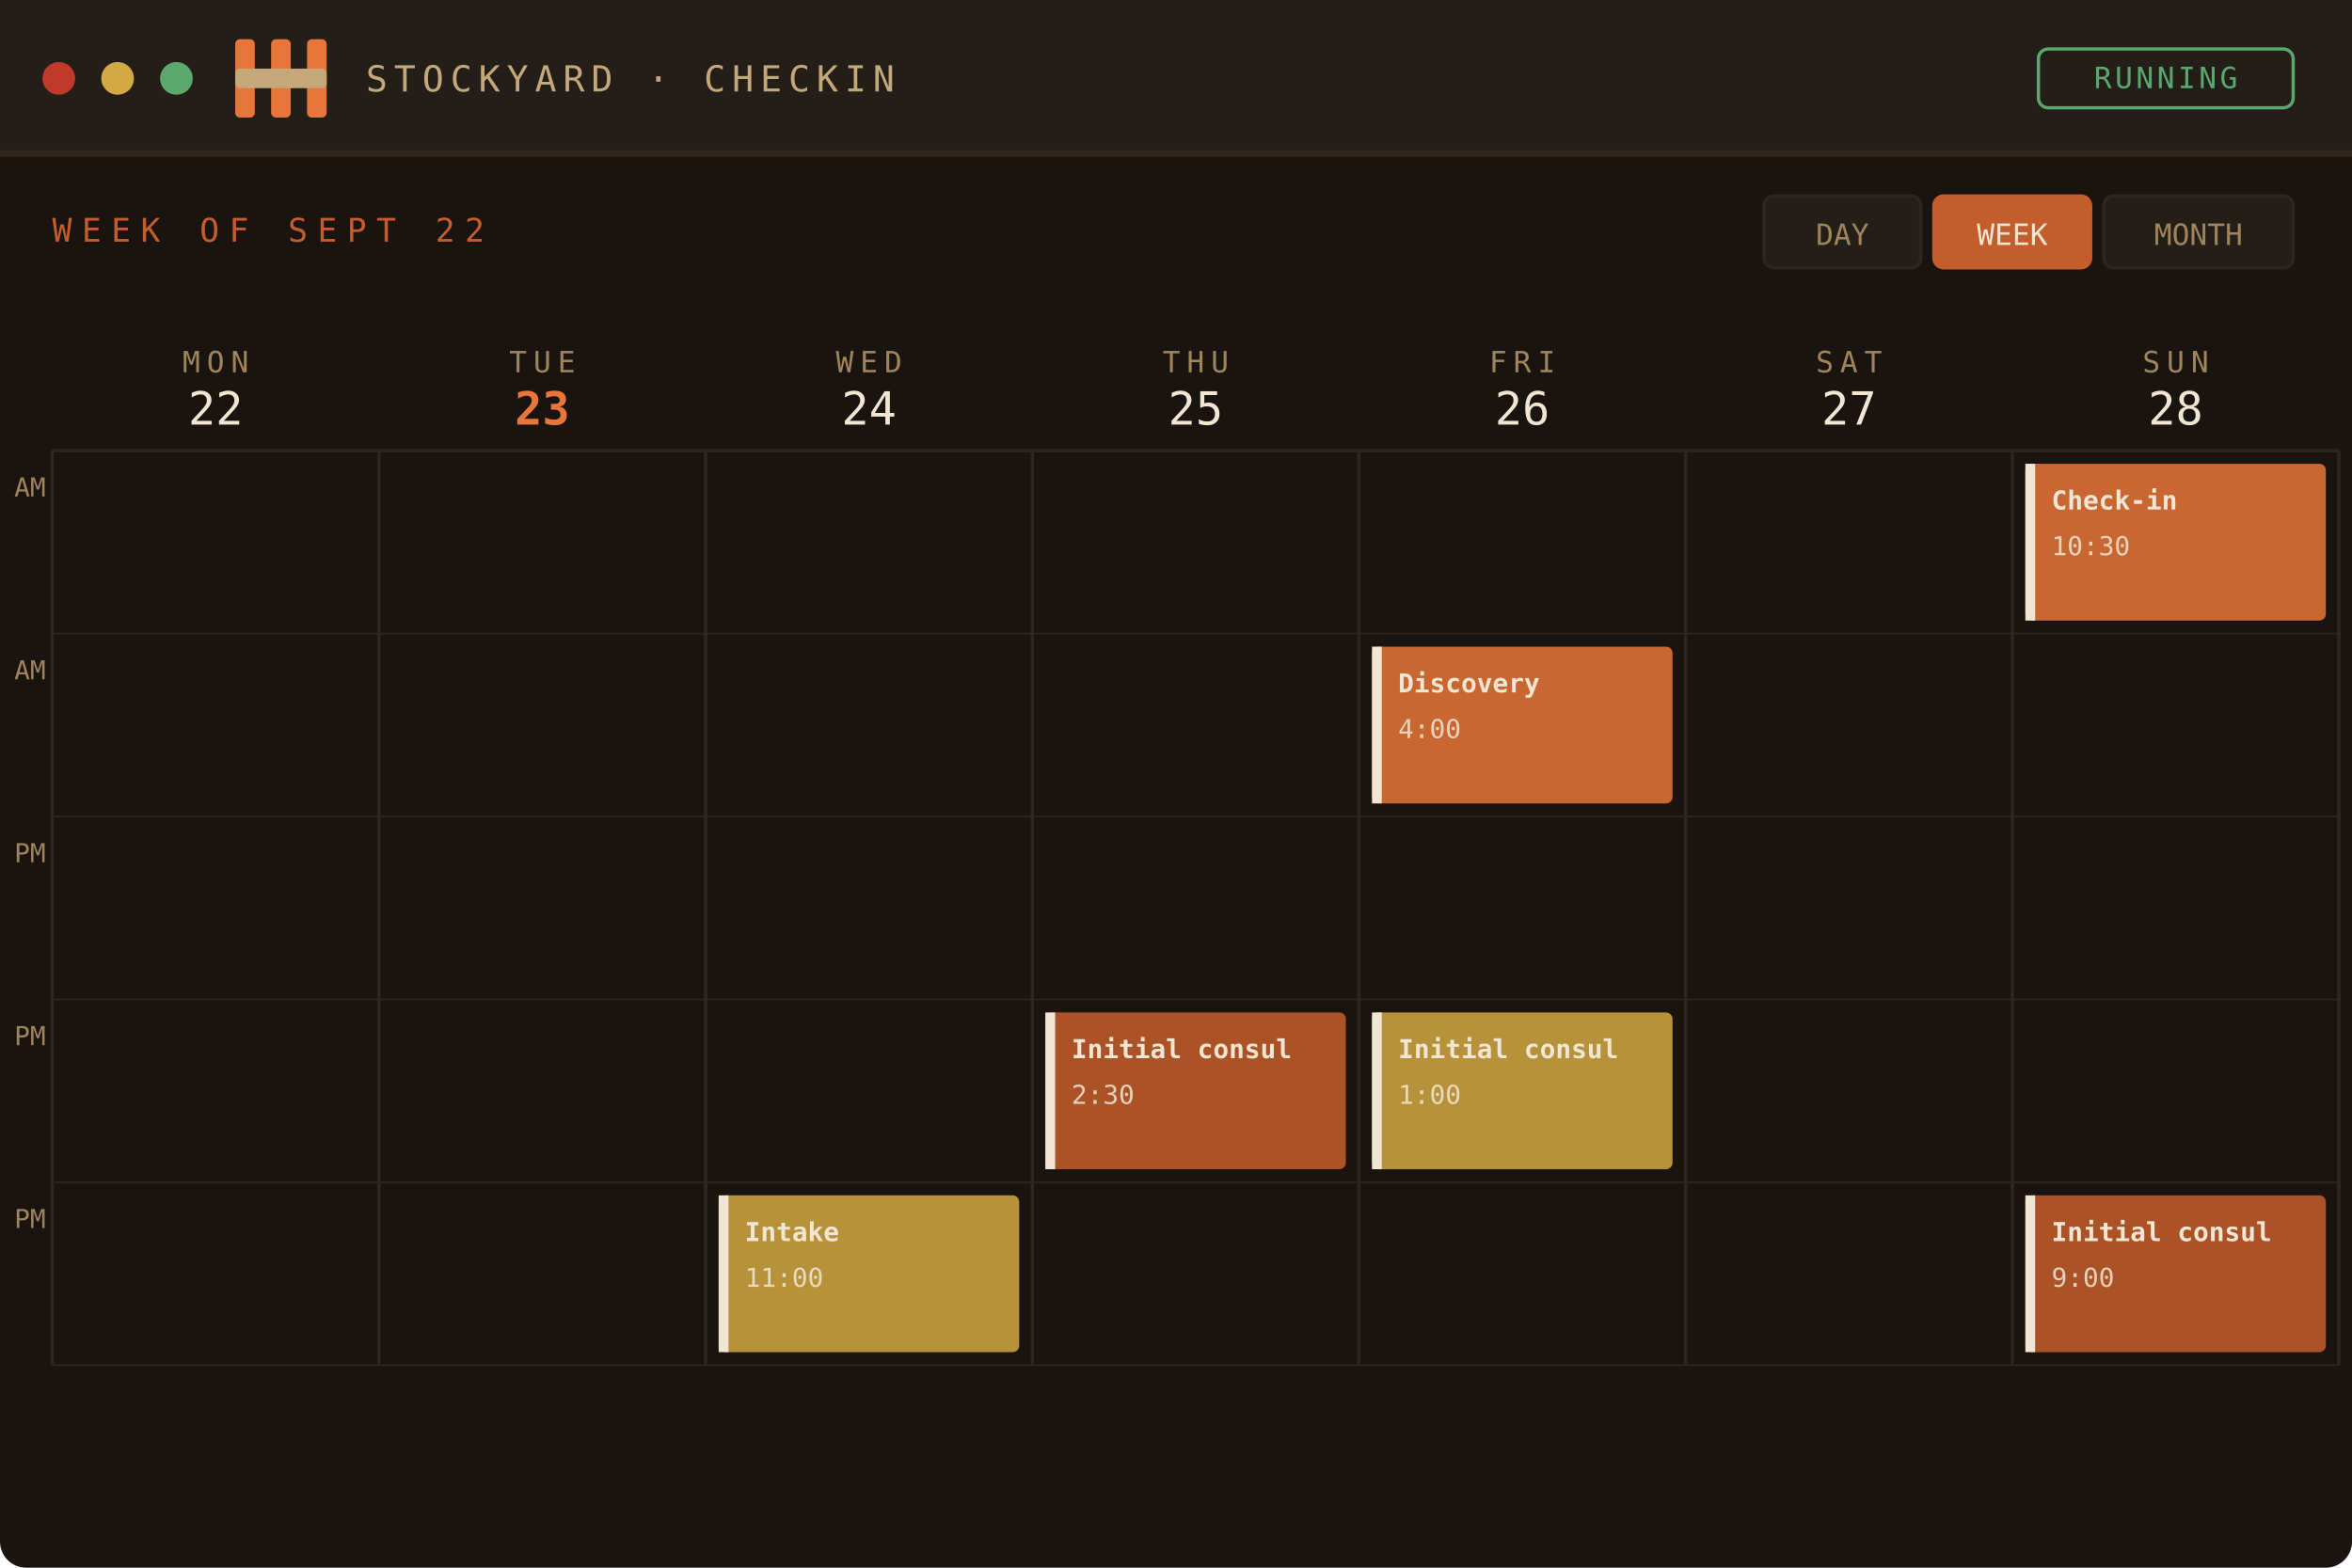
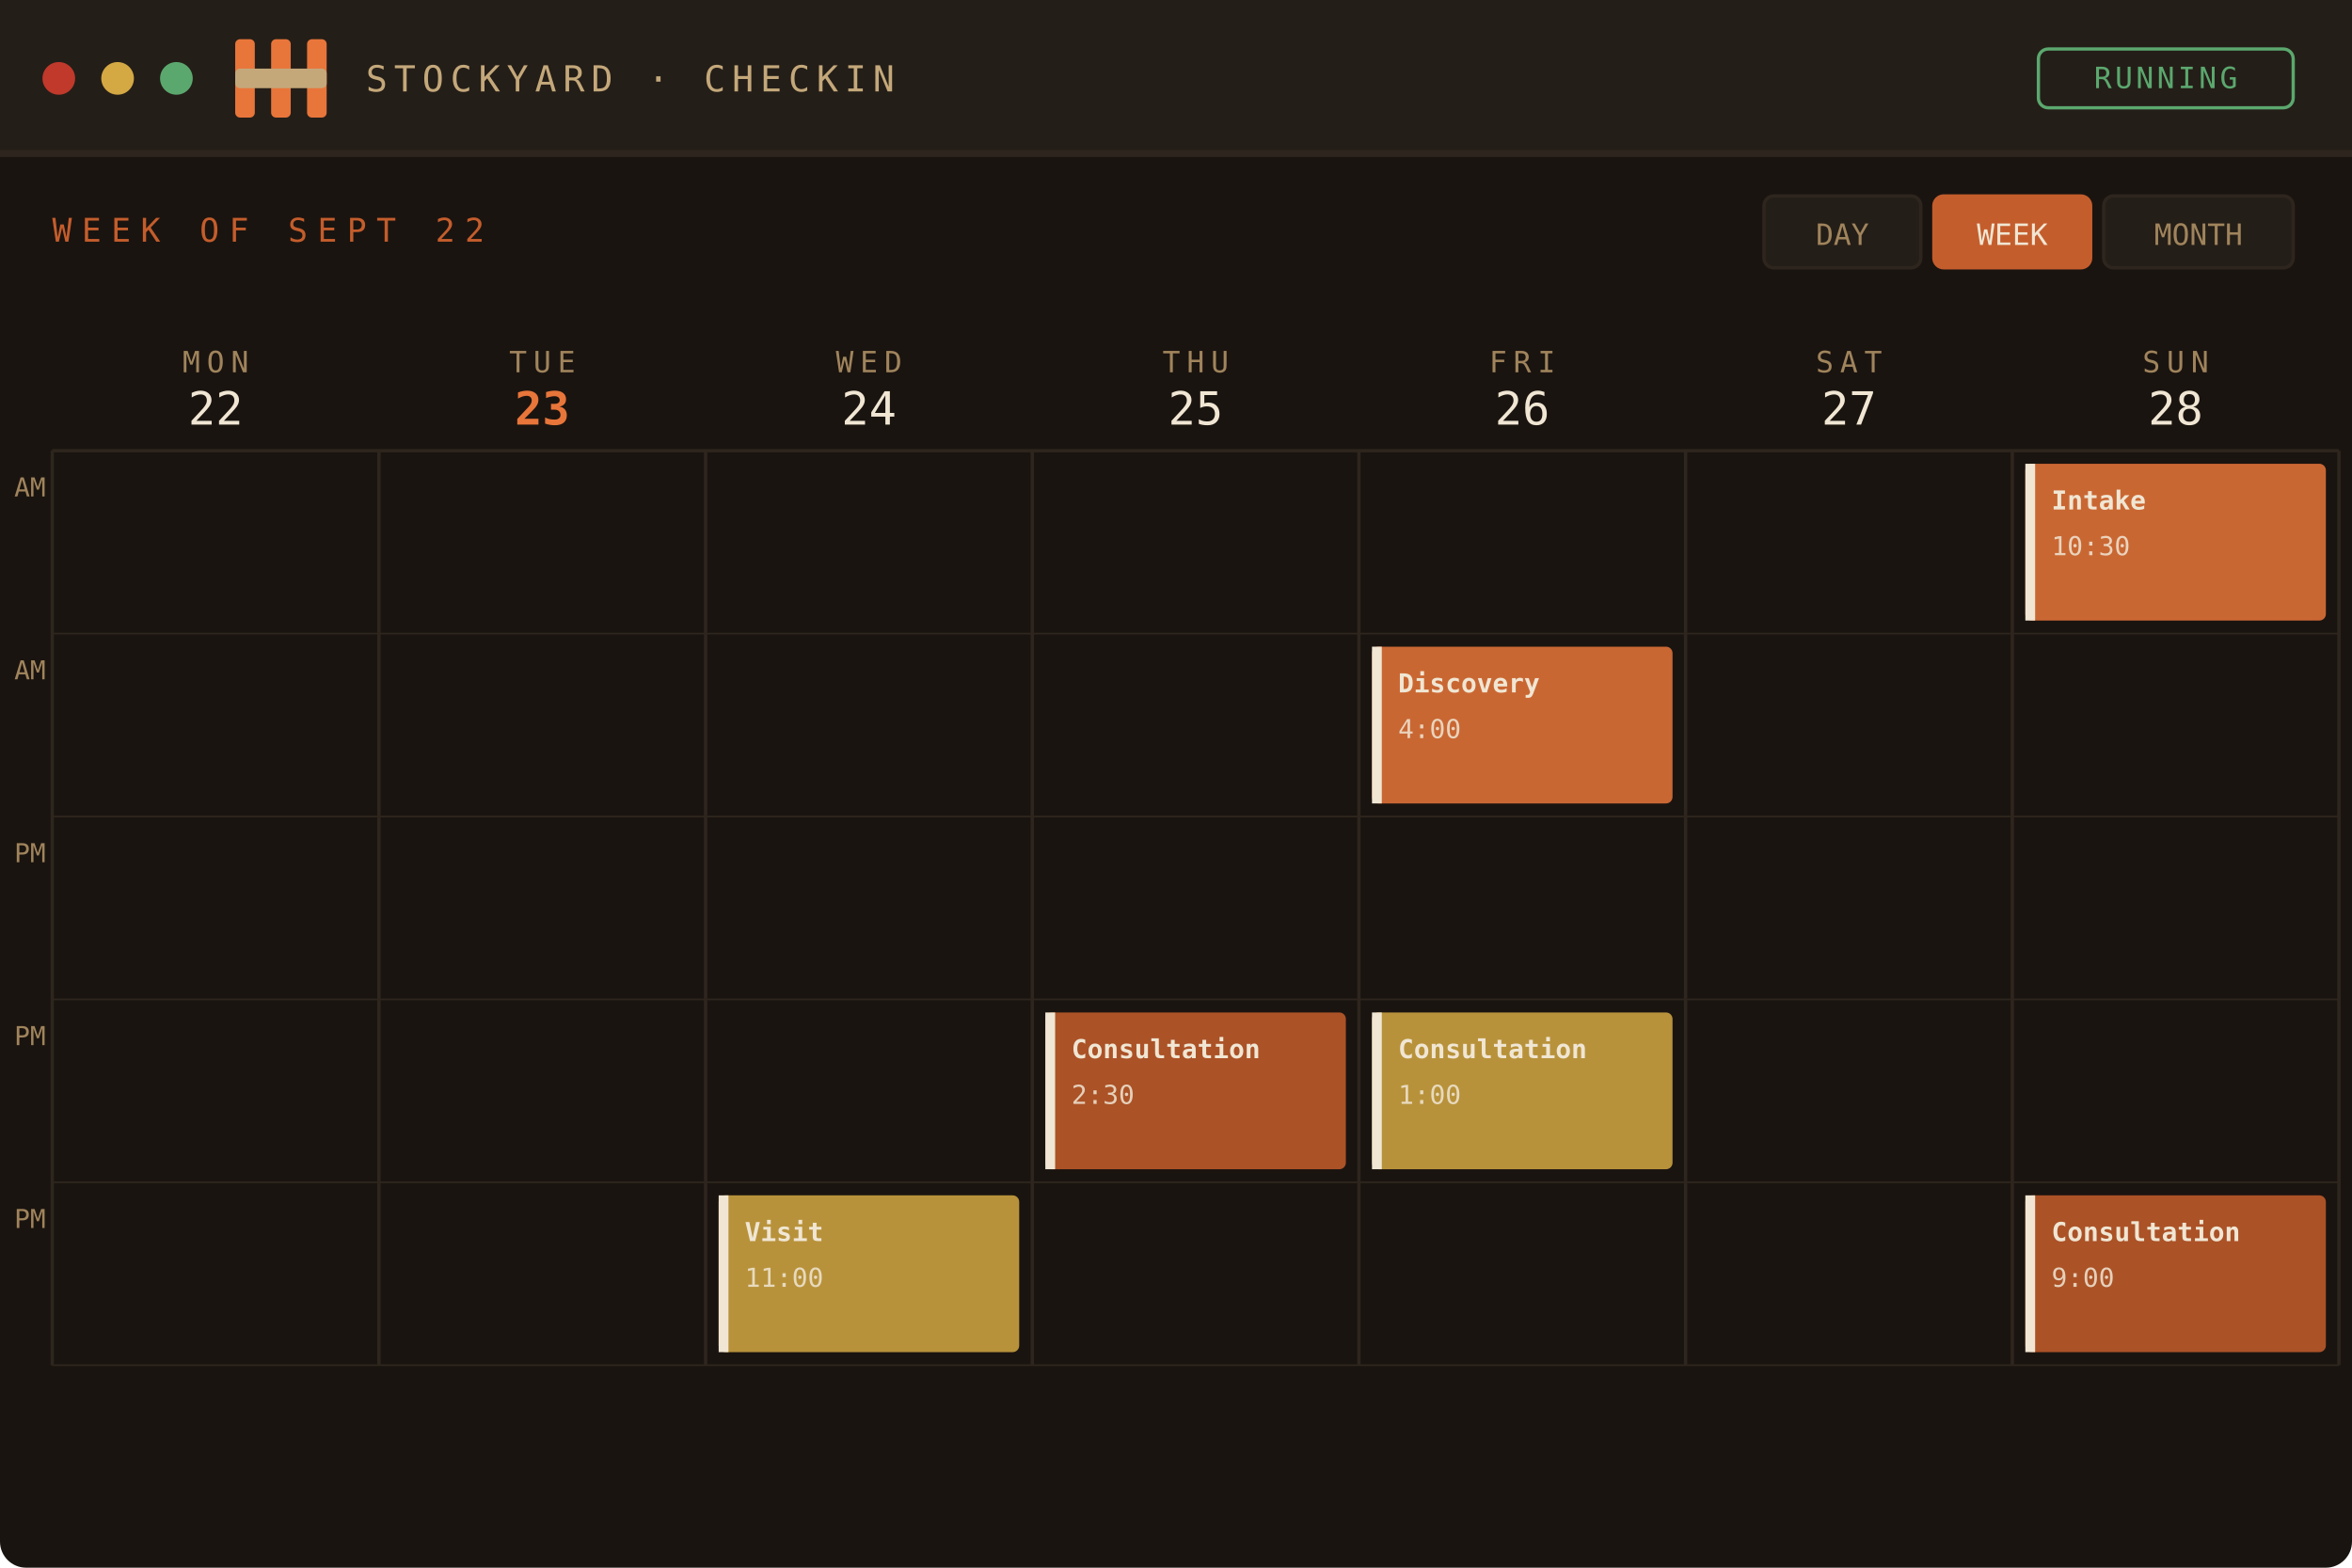
<svg xmlns="http://www.w3.org/2000/svg" width="720" height="480" viewBox="0 0 720 480" role="img" aria-label="Checkin dashboard mockup">
  <rect width="720" height="480" rx="8" fill="#1a1410" />
  <rect width="720" height="48" fill="#241e18" />
  <rect y="46" width="720" height="2" fill="#2e261e" />
  <circle cx="18" cy="24" r="5" fill="#c0392b" />
  <circle cx="36" cy="24" r="5" fill="#d4a843" />
  <circle cx="54" cy="24" r="5" fill="#5ba86e" />
  <rect x="72" y="12" width="6" height="24" rx="1.5" fill="#e8753a" />
  <rect x="83" y="12" width="6" height="24" rx="1.5" fill="#e8753a" />
  <rect x="94" y="12" width="6" height="24" rx="1.5" fill="#e8753a" />
  <rect x="72" y="21" width="28" height="6" rx="1.5" fill="#c4a87a" />
  <text x="112" y="28" fill="#c4a87a" font-size="11" font-family="JetBrains Mono,monospace" letter-spacing="2">STOCKYARD · CHECKIN</text>
  <rect x="624" y="15" width="78" height="18" rx="3" fill="none" stroke="#5ba86e" stroke-width="1" />
  <text x="663" y="27" text-anchor="middle" fill="#5ba86e" font-size="9" font-family="JetBrains Mono,monospace" letter-spacing="1">RUNNING</text>
  <text x="16" y="74" fill="#c45d2c" font-size="10" font-family="JetBrains Mono,monospace" letter-spacing="3">WEEK OF SEPT 22</text>
  <rect x="540" y="60" width="48" height="22" rx="3" fill="#241e18" stroke="#2e261e" />
  <text x="564" y="75" text-anchor="middle" fill="#a0845c" font-size="9" font-family="JetBrains Mono,monospace">DAY</text>
  <rect x="592" y="60" width="48" height="22" rx="3" fill="#c45d2c" stroke="#c45d2c" />
  <text x="616" y="75" text-anchor="middle" fill="#f0e6d3" font-size="9" font-family="JetBrains Mono,monospace">WEEK</text>
  <rect x="644" y="60" width="58" height="22" rx="3" fill="#241e18" stroke="#2e261e" />
  <text x="673" y="75" text-anchor="middle" fill="#a0845c" font-size="9" font-family="JetBrains Mono,monospace">MONTH</text>
  <text x="66.0" y="114" text-anchor="middle" fill="#a0845c" font-size="9" font-family="JetBrains Mono,monospace" letter-spacing="2">MON</text>
  <text x="66.0" y="130" text-anchor="middle" fill="#f0e6d3" font-size="14" font-family="JetBrains Mono,monospace" font-weight="normal">22</text>
  <text x="166.0" y="114" text-anchor="middle" fill="#a0845c" font-size="9" font-family="JetBrains Mono,monospace" letter-spacing="2">TUE</text>
  <text x="166.0" y="130" text-anchor="middle" fill="#e8753a" font-size="14" font-family="JetBrains Mono,monospace" font-weight="bold">23</text>
  <text x="266.0" y="114" text-anchor="middle" fill="#a0845c" font-size="9" font-family="JetBrains Mono,monospace" letter-spacing="2">WED</text>
  <text x="266.0" y="130" text-anchor="middle" fill="#f0e6d3" font-size="14" font-family="JetBrains Mono,monospace" font-weight="normal">24</text>
  <text x="366.0" y="114" text-anchor="middle" fill="#a0845c" font-size="9" font-family="JetBrains Mono,monospace" letter-spacing="2">THU</text>
  <text x="366.0" y="130" text-anchor="middle" fill="#f0e6d3" font-size="14" font-family="JetBrains Mono,monospace" font-weight="normal">25</text>
  <text x="466.0" y="114" text-anchor="middle" fill="#a0845c" font-size="9" font-family="JetBrains Mono,monospace" letter-spacing="2">FRI</text>
  <text x="466.0" y="130" text-anchor="middle" fill="#f0e6d3" font-size="14" font-family="JetBrains Mono,monospace" font-weight="normal">26</text>
  <text x="566.0" y="114" text-anchor="middle" fill="#a0845c" font-size="9" font-family="JetBrains Mono,monospace" letter-spacing="2">SAT</text>
  <text x="566.0" y="130" text-anchor="middle" fill="#f0e6d3" font-size="14" font-family="JetBrains Mono,monospace" font-weight="normal">27</text>
  <text x="666.0" y="114" text-anchor="middle" fill="#a0845c" font-size="9" font-family="JetBrains Mono,monospace" letter-spacing="2">SUN</text>
  <text x="666.0" y="130" text-anchor="middle" fill="#f0e6d3" font-size="14" font-family="JetBrains Mono,monospace" font-weight="normal">28</text>
  <line x1="16" y1="138" x2="716" y2="138" stroke="#2e261e" stroke-width="1" />
  <line x1="16" y1="138" x2="16" y2="418" stroke="#2e261e" stroke-width="1" />
  <line x1="116" y1="138" x2="116" y2="418" stroke="#2e261e" stroke-width="1" />
  <line x1="216" y1="138" x2="216" y2="418" stroke="#2e261e" stroke-width="1" />
  <line x1="316" y1="138" x2="316" y2="418" stroke="#2e261e" stroke-width="1" />
  <line x1="416" y1="138" x2="416" y2="418" stroke="#2e261e" stroke-width="1" />
  <line x1="516" y1="138" x2="516" y2="418" stroke="#2e261e" stroke-width="1" />
  <line x1="616" y1="138" x2="616" y2="418" stroke="#2e261e" stroke-width="1" />
  <line x1="716" y1="138" x2="716" y2="418" stroke="#2e261e" stroke-width="1" />
  <line x1="16" y1="138" x2="716" y2="138" stroke="#2e261e" stroke-width="0.5" />
  <line x1="16" y1="194" x2="716" y2="194" stroke="#2e261e" stroke-width="0.5" />
  <line x1="16" y1="250" x2="716" y2="250" stroke="#2e261e" stroke-width="0.5" />
  <line x1="16" y1="306" x2="716" y2="306" stroke="#2e261e" stroke-width="0.5" />
  <line x1="16" y1="362" x2="716" y2="362" stroke="#2e261e" stroke-width="0.5" />
  <line x1="16" y1="418" x2="716" y2="418" stroke="#2e261e" stroke-width="0.5" />
  <text x="14" y="152" text-anchor="end" fill="#a0845c" font-size="8" font-family="JetBrains Mono,monospace">9 AM</text>
  <text x="14" y="208" text-anchor="end" fill="#a0845c" font-size="8" font-family="JetBrains Mono,monospace">11 AM</text>
  <text x="14" y="264" text-anchor="end" fill="#a0845c" font-size="8" font-family="JetBrains Mono,monospace">1 PM</text>
  <text x="14" y="320" text-anchor="end" fill="#a0845c" font-size="8" font-family="JetBrains Mono,monospace">3 PM</text>
  <text x="14" y="376" text-anchor="end" fill="#a0845c" font-size="8" font-family="JetBrains Mono,monospace">5 PM</text>
  <rect x="620" y="366" width="92" height="48" rx="2" fill="#c45d2c" opacity="0.85" />
  <rect x="620" y="366" width="3" height="48" fill="#f0e6d3" />
-   <text x="628" y="380" fill="#f0e6d3" font-size="8" font-family="JetBrains Mono,monospace" font-weight="bold">Initial consul</text>
+   <text x="628" y="380" fill="#f0e6d3" font-size="8" font-family="JetBrains Mono,monospace" font-weight="bold">Consultation</text>
  <text x="628" y="394" fill="#f0e6d3" font-size="8" font-family="JetBrains Mono,monospace" opacity="0.85">9:00</text>
  <rect x="620" y="142" width="92" height="48" rx="2" fill="#e8753a" opacity="0.85" />
  <rect x="620" y="142" width="3" height="48" fill="#f0e6d3" />
-   <text x="628" y="156" fill="#f0e6d3" font-size="8" font-family="JetBrains Mono,monospace" font-weight="bold">Check-in</text>
+   <text x="628" y="156" fill="#f0e6d3" font-size="8" font-family="JetBrains Mono,monospace" font-weight="bold">Intake</text>
  <text x="628" y="170" fill="#f0e6d3" font-size="8" font-family="JetBrains Mono,monospace" opacity="0.85">10:30</text>
  <rect x="420" y="310" width="92" height="48" rx="2" fill="#d4a843" opacity="0.85" />
  <rect x="420" y="310" width="3" height="48" fill="#f0e6d3" />
-   <text x="428" y="324" fill="#f0e6d3" font-size="8" font-family="JetBrains Mono,monospace" font-weight="bold">Initial consul</text>
+   <text x="428" y="324" fill="#f0e6d3" font-size="8" font-family="JetBrains Mono,monospace" font-weight="bold">Consultation</text>
  <text x="428" y="338" fill="#f0e6d3" font-size="8" font-family="JetBrains Mono,monospace" opacity="0.85">1:00</text>
  <rect x="320" y="310" width="92" height="48" rx="2" fill="#c45d2c" opacity="0.85" />
  <rect x="320" y="310" width="3" height="48" fill="#f0e6d3" />
-   <text x="328" y="324" fill="#f0e6d3" font-size="8" font-family="JetBrains Mono,monospace" font-weight="bold">Initial consul</text>
+   <text x="328" y="324" fill="#f0e6d3" font-size="8" font-family="JetBrains Mono,monospace" font-weight="bold">Consultation</text>
  <text x="328" y="338" fill="#f0e6d3" font-size="8" font-family="JetBrains Mono,monospace" opacity="0.85">2:30</text>
  <rect x="420" y="198" width="92" height="48" rx="2" fill="#e8753a" opacity="0.85" />
  <rect x="420" y="198" width="3" height="48" fill="#f0e6d3" />
  <text x="428" y="212" fill="#f0e6d3" font-size="8" font-family="JetBrains Mono,monospace" font-weight="bold">Discovery</text>
  <text x="428" y="226" fill="#f0e6d3" font-size="8" font-family="JetBrains Mono,monospace" opacity="0.85">4:00</text>
  <rect x="220" y="366" width="92" height="48" rx="2" fill="#d4a843" opacity="0.85" />
  <rect x="220" y="366" width="3" height="48" fill="#f0e6d3" />
-   <text x="228" y="380" fill="#f0e6d3" font-size="8" font-family="JetBrains Mono,monospace" font-weight="bold">Intake</text>
+   <text x="228" y="380" fill="#f0e6d3" font-size="8" font-family="JetBrains Mono,monospace" font-weight="bold">Visit</text>
  <text x="228" y="394" fill="#f0e6d3" font-size="8" font-family="JetBrains Mono,monospace" opacity="0.85">11:00</text>
</svg>
